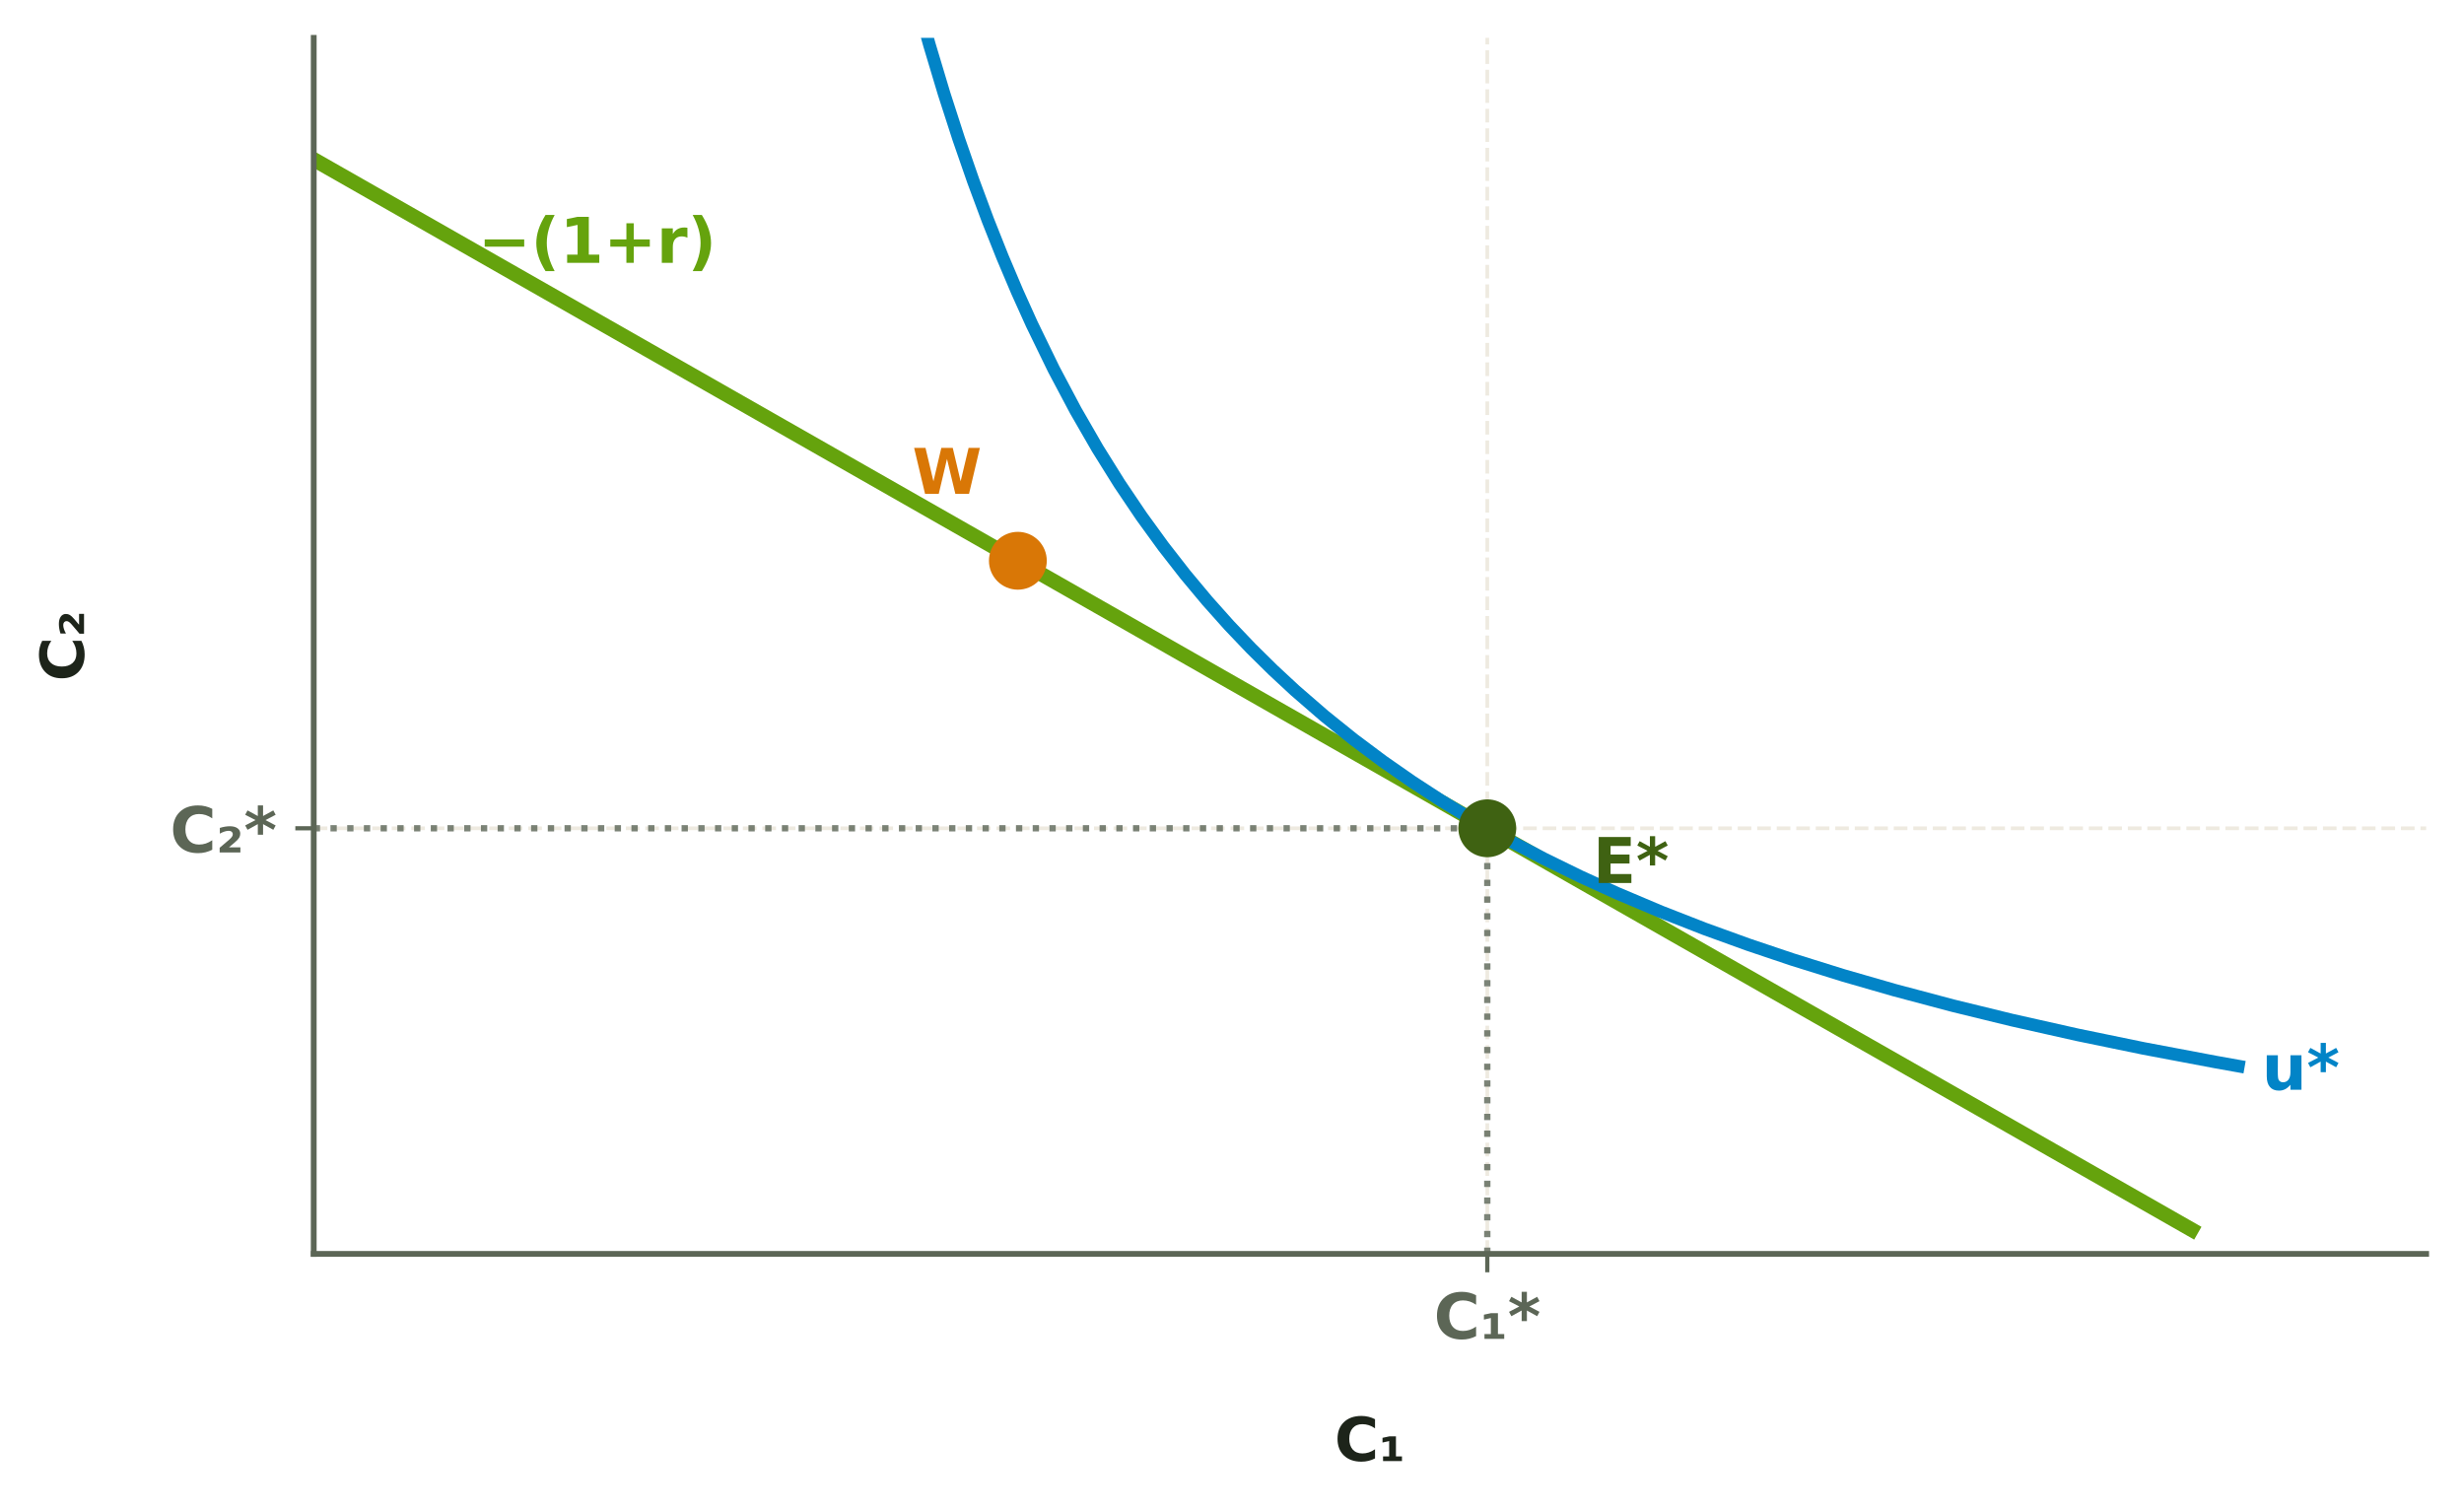
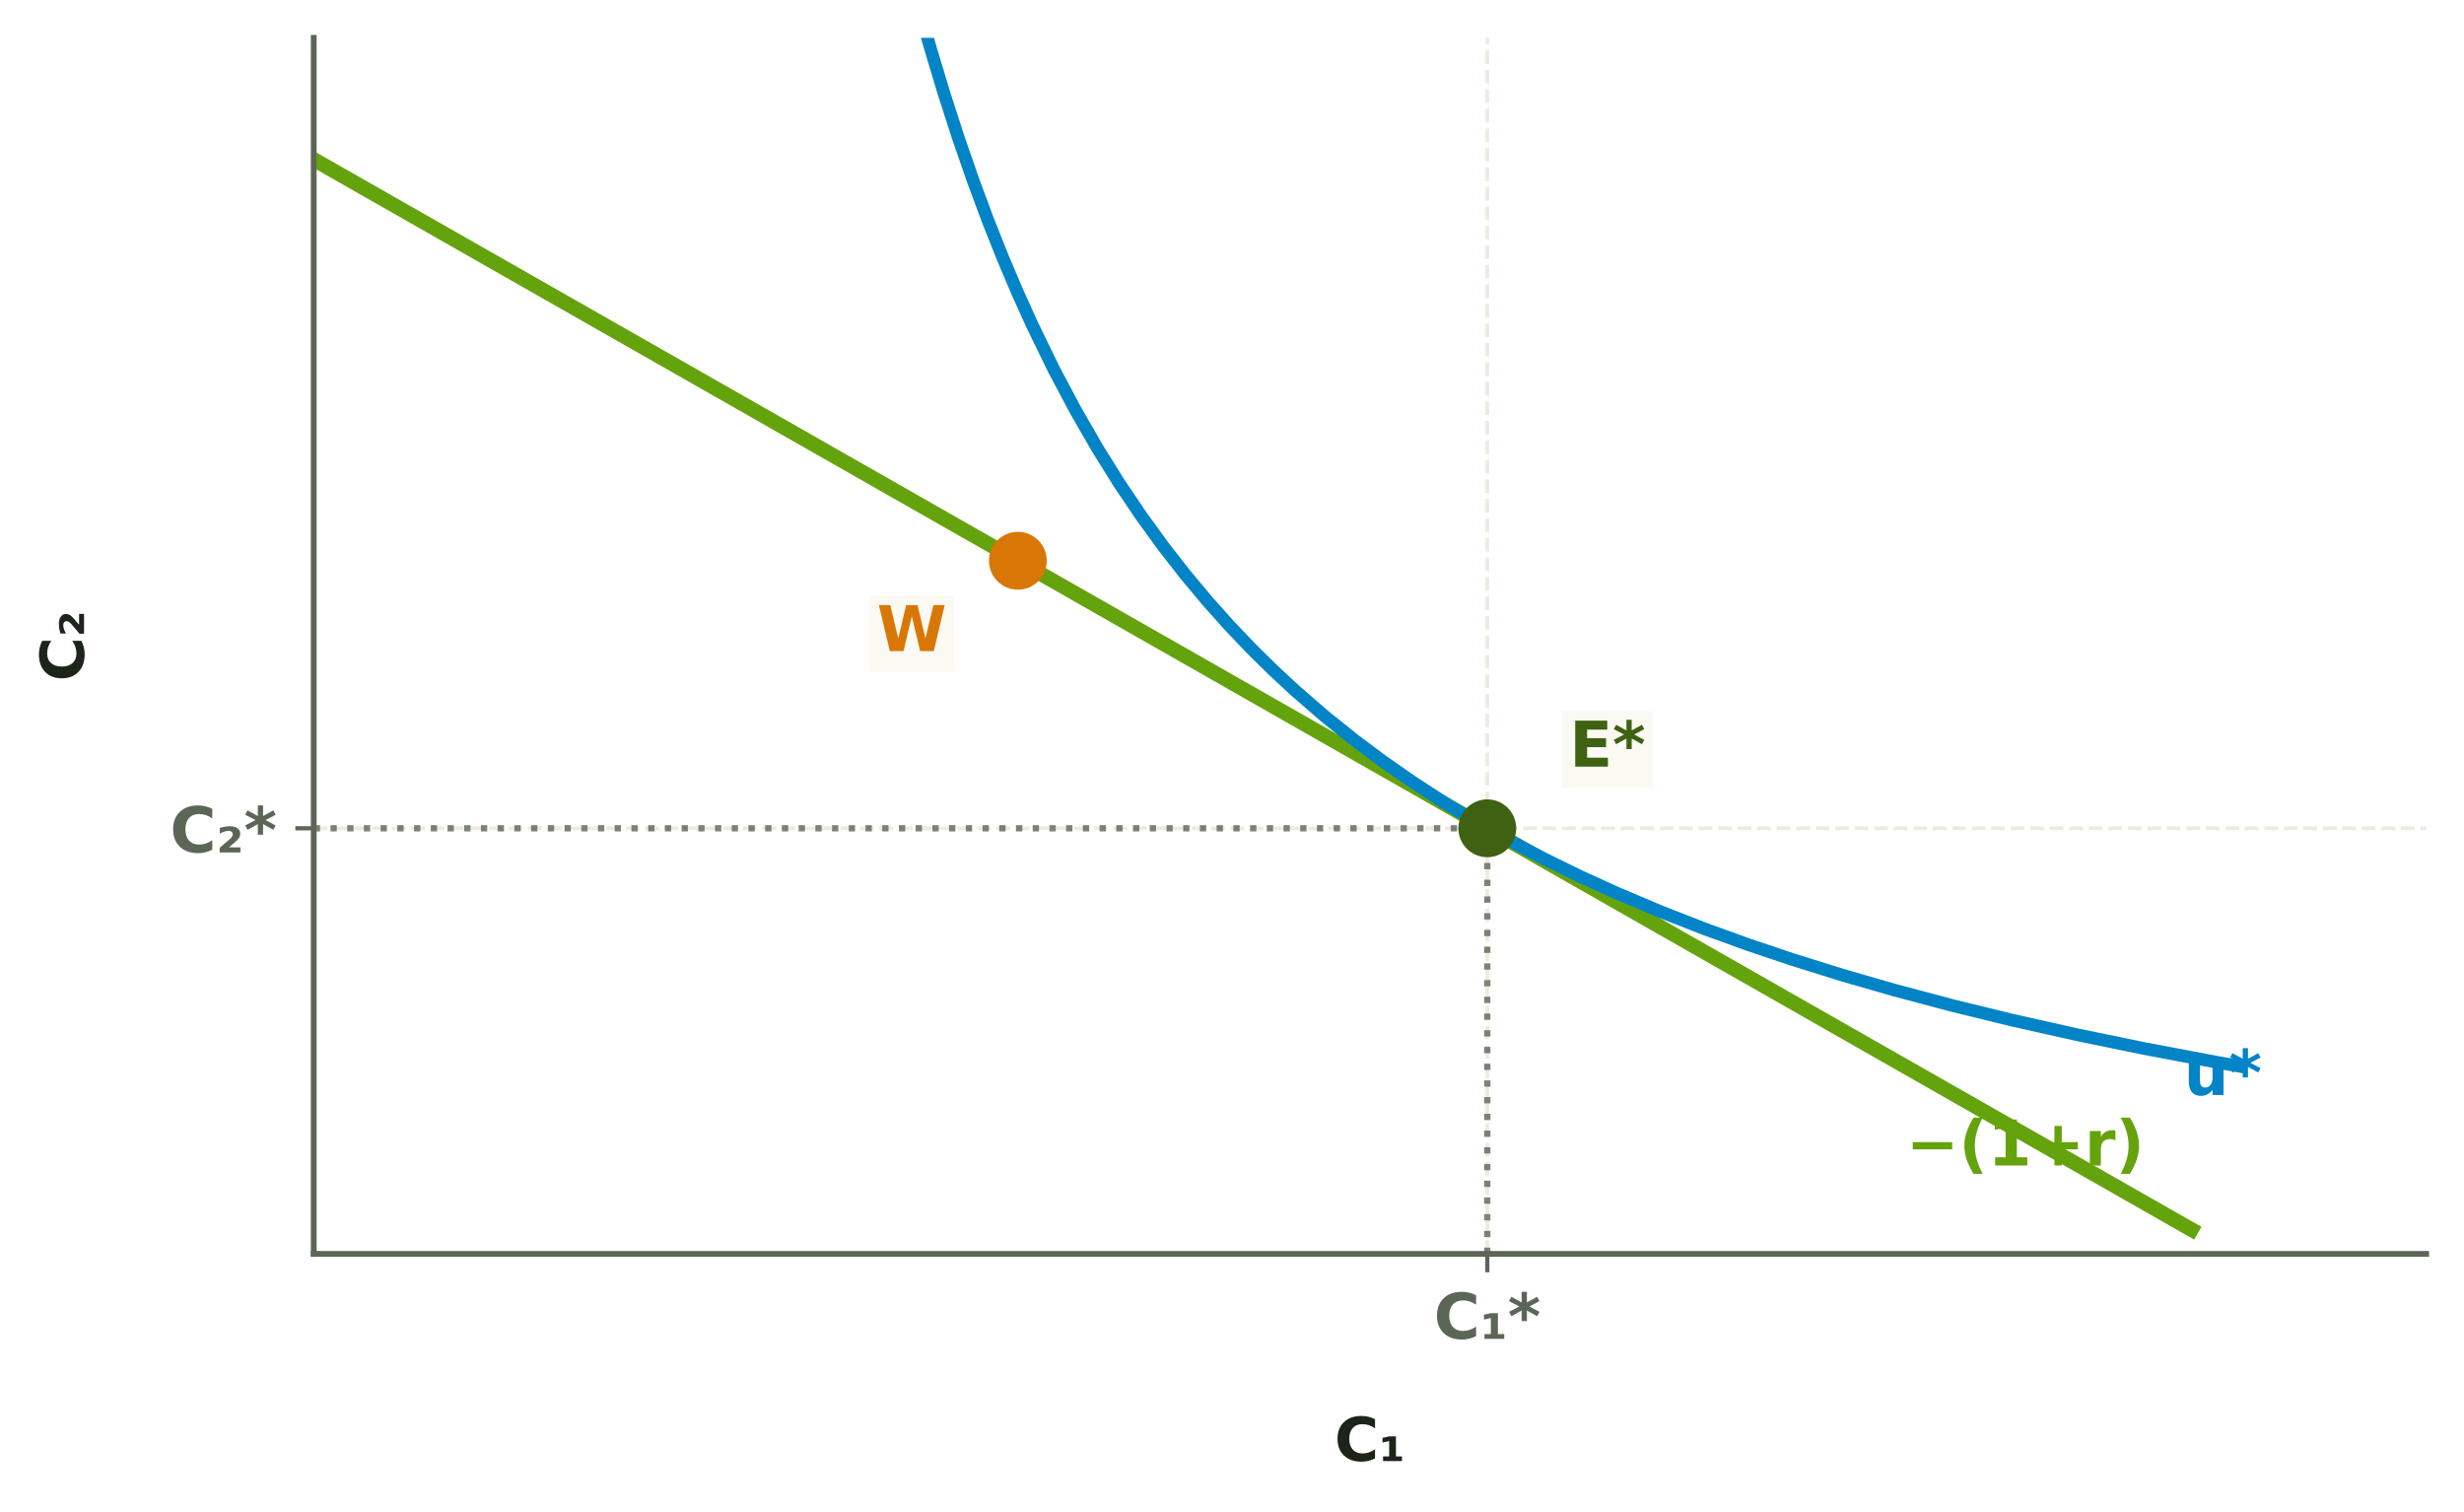
<svg xmlns="http://www.w3.org/2000/svg" xmlns:xlink="http://www.w3.org/1999/xlink" width="468.628pt" height="287.408pt" viewBox="0 0 468.628 287.408" version="1.1">
  <defs>
    <style type="text/css">*{stroke-linejoin: round; stroke-linecap: butt}</style>
  </defs>
  <g id="figure_1">
    <g id="patch_1">
      <path d="M 0 287.408  L 468.628 287.408  L 468.628 0  L 0 0  L 0 287.408  z " style="fill: none; opacity: 0" />
    </g>
    <g id="axes_1">
      <g id="patch_2">
        <path d="M 59.668 238.464  L 461.428 238.464  L 461.428 7.2  L 59.668 7.2  L 59.668 238.464  z " style="fill: none" />
      </g>
      <g id="matplotlib.axis_1">
        <g id="xtick_1">
          <g id="line2d_1">
            <path d="M 282.868 238.464  L 282.868 7.2  " clip-path="url(#pea78477b9a)" style="fill: none; stroke-dasharray: 2.59,1.12; stroke-dashoffset: 0; stroke: #e2dccb; stroke-opacity: 0.6; stroke-width: 0.7" />
          </g>
          <g id="line2d_2">
            <defs>
              <path id="m096bc9ec4f" d="M 0 0  L 0 3.5  " style="stroke: #5c6656; stroke-width: 0.8" />
            </defs>
            <g>
              <use xlink:href="#m096bc9ec4f" x="282.868" y="238.464" style="fill: #5c6656; stroke: #5c6656; stroke-width: 0.8" />
            </g>
          </g>
          <g id="text_1">
            <g style="fill: #5c6656" transform="translate(272.6989 254.5821) scale(0.12 -0.12)">
              <defs>
                <path id="DejaVuSans-Bold-43" d="M 4288 256  Q 3956 84 3597 -3  Q 3238 -91 2847 -91  Q 1681 -91 1000 561  Q 319 1213 319 2328  Q 319 3447 1000 4098  Q 1681 4750 2847 4750  Q 3238 4750 3597 4662  Q 3956 4575 4288 4403  L 4288 3438  Q 3953 3666 3628 3772  Q 3303 3878 2944 3878  Q 2300 3878 1931 3465  Q 1563 3053 1563 2328  Q 1563 1606 1931 1193  Q 2300 781 2944 781  Q 3303 781 3628 887  Q 3953 994 4288 1222  L 4288 256  z " transform="scale(0.015625)" />
                <path id="DejaVuSans-Bold-2081" d="M 441 466  L 1088 466  L 1088 2094  L 384 1932  L 384 2432  L 1100 2585  L 1806 2585  L 1806 466  L 2444 466  L 2444 -24  L 441 -24  L 441 466  z " transform="scale(0.015625)" />
                <path id="DejaVuSans-Bold-2a" d="M 3219 3803  L 2188 3263  L 3219 2719  L 2981 2278  L 1941 2853  L 1941 1778  L 1409 1778  L 1409 2853  L 366 2278  L 128 2719  L 1172 3263  L 128 3803  L 366 4244  L 1409 3675  L 1409 4750  L 1941 4750  L 1941 3675  L 2981 4244  L 3219 3803  z " transform="scale(0.015625)" />
              </defs>
              <use xlink:href="#DejaVuSans-Bold-43" />
              <use xlink:href="#DejaVuSans-Bold-2081" x="73.389" />
              <use xlink:href="#DejaVuSans-Bold-2a" x="117.188" />
            </g>
          </g>
        </g>
        <g id="text_2">
          <g style="fill: #1d241a" transform="translate(253.8097 277.816) scale(0.115 -0.115)">
            <use xlink:href="#DejaVuSans-Bold-43" />
            <use xlink:href="#DejaVuSans-Bold-2081" x="73.389" />
          </g>
        </g>
      </g>
      <g id="matplotlib.axis_2">
        <g id="ytick_1">
          <g id="line2d_3">
            <path d="M 59.668 157.522  L 461.428 157.522  " clip-path="url(#pea78477b9a)" style="fill: none; stroke-dasharray: 2.59,1.12; stroke-dashoffset: 0; stroke: #e2dccb; stroke-opacity: 0.6; stroke-width: 0.7" />
          </g>
          <g id="line2d_4">
            <defs>
              <path id="m035c01e7cd" d="M 0 0  L -3.5 0  " style="stroke: #5c6656; stroke-width: 0.8" />
            </defs>
            <g>
              <use xlink:href="#m035c01e7cd" x="59.668" y="157.522" style="fill: #5c6656; stroke: #5c6656; stroke-width: 0.8" />
            </g>
          </g>
          <g id="text_3">
            <g style="fill: #5c6656" transform="translate(32.32984 162.0807) scale(0.12 -0.12)">
              <defs>
                <path id="DejaVuSans-Bold-2082" d="M 1288 501  L 2444 501  L 2444 -24  L 341 -24  L 341 454  L 1319 1285  Q 1509 1451 1590 1576  Q 1672 1701 1672 1826  Q 1672 1982 1558 2079  Q 1444 2176 1259 2176  Q 1066 2176 844 2105  Q 622 2035 359 1888  L 359 2469  Q 631 2554 886 2596  Q 1141 2638 1375 2638  Q 1869 2638 2150 2436  Q 2431 2235 2431 1888  Q 2431 1663 2320 1474  Q 2209 1285 1894 1016  L 1288 501  z " transform="scale(0.015625)" />
              </defs>
              <use xlink:href="#DejaVuSans-Bold-43" />
              <use xlink:href="#DejaVuSans-Bold-2082" x="73.389" />
              <use xlink:href="#DejaVuSans-Bold-2a" x="117.188" />
            </g>
          </g>
        </g>
        <g id="text_4">
          <g style="fill: #1d241a" transform="translate(15.9382 129.5703) rotate(-90) scale(0.115 -0.115)">
            <use xlink:href="#DejaVuSans-Bold-43" />
            <use xlink:href="#DejaVuSans-Bold-2082" x="73.389" />
          </g>
        </g>
      </g>
      <g id="line2d_5">
        <path d="M 59.668 30.326  L 416.788 233.839  L 416.788 233.839  " clip-path="url(#pea78477b9a)" style="fill: none; stroke: #65a30d; stroke-width: 2.8; stroke-linecap: square" />
      </g>
      <g id="line2d_6">
        <path d="M 174.119 -1  L 176.764 8.51  L 179.545 17.781  L 182.327 26.391  L 185.109 34.409  L 187.89 41.892  L 190.672 48.894  L 193.453 55.458  L 196.235 61.625  L 200.407 70.207  L 204.58 78.074  L 208.752 85.313  L 212.924 91.996  L 217.097 98.184  L 221.269 103.931  L 225.442 109.282  L 229.614 114.276  L 233.786 118.949  L 237.959 123.33  L 242.131 127.445  L 246.304 131.319  L 251.867 136.143  L 257.43 140.617  L 262.993 144.777  L 268.556 148.655  L 274.119 152.279  L 279.683 155.673  L 286.637 159.625  L 293.591 163.286  L 300.545 166.688  L 307.498 169.856  L 315.843 173.384  L 324.188 176.644  L 332.533 179.665  L 340.878 182.473  L 350.613 185.509  L 360.349 188.314  L 371.475 191.269  L 382.601 193.988  L 395.119 196.799  L 407.636 199.377  L 421.544 202.003  L 425.716 202.747  L 425.716 202.747  " clip-path="url(#pea78477b9a)" style="fill: none; stroke: #0284c7; stroke-width: 2.4; stroke-linecap: square" />
      </g>
      <g id="line2d_7">
        <path d="M 282.868 238.464  L 282.868 157.522  " clip-path="url(#pea78477b9a)" style="fill: none; stroke-dasharray: 1.2,1.98; stroke-dashoffset: 0; stroke: #5c6656; stroke-opacity: 0.8; stroke-width: 1.2" />
      </g>
      <g id="line2d_8">
        <path d="M 59.668 157.522  L 282.868 157.522  " clip-path="url(#pea78477b9a)" style="fill: none; stroke-dasharray: 1.2,1.98; stroke-dashoffset: 0; stroke: #5c6656; stroke-opacity: 0.8; stroke-width: 1.2" />
      </g>
      <g id="patch_3">
        <path d="M 59.668 238.464  L 59.668 7.2  " style="fill: none; stroke: #5c6656; stroke-width: 1.1; stroke-linejoin: miter; stroke-linecap: square" />
      </g>
      <g id="patch_4">
        <path d="M 59.668 238.464  L 461.428 238.464  " style="fill: none; stroke: #5c6656; stroke-width: 1.1; stroke-linejoin: miter; stroke-linecap: square" />
      </g>
-       <g id="text_5">
-         <g style="fill: #65a30d" transform="translate(90.91597 49.98384) scale(0.12 -0.12)">
+       <g id="end-label">
+         <g style="fill: #65a30d" transform="translate(362.5131 221.6553) scale(0.12 -0.12)">
          <defs>
            <path id="DejaVuSans-Bold-2212" d="M 678 2375  L 4684 2375  L 4684 1638  L 678 1638  L 678 2375  z " transform="scale(0.015625)" />
            <path id="DejaVuSans-Bold-28" d="M 2413 -844  L 1484 -844  Q 1006 -72 778 623  Q 550 1319 550 2003  Q 550 2688 779 3389  Q 1009 4091 1484 4856  L 2413 4856  Q 2013 4116 1813 3408  Q 1613 2700 1613 2009  Q 1613 1319 1811 609  Q 2009 -100 2413 -844  z " transform="scale(0.015625)" />
            <path id="DejaVuSans-Bold-31" d="M 750 831  L 1813 831  L 1813 3847  L 722 3622  L 722 4441  L 1806 4666  L 2950 4666  L 2950 831  L 4013 831  L 4013 0  L 750 0  L 750 831  z " transform="scale(0.015625)" />
            <path id="DejaVuSans-Bold-2b" d="M 3053 4013  L 3053 2375  L 4684 2375  L 4684 1638  L 3053 1638  L 3053 0  L 2309 0  L 2309 1638  L 678 1638  L 678 2375  L 2309 2375  L 2309 4013  L 3053 4013  z " transform="scale(0.015625)" />
            <path id="DejaVuSans-Bold-72" d="M 3138 2547  Q 2991 2616 2845 2648  Q 2700 2681 2553 2681  Q 2122 2681 1889 2404  Q 1656 2128 1656 1613  L 1656 0  L 538 0  L 538 3500  L 1656 3500  L 1656 2925  Q 1872 3269 2151 3426  Q 2431 3584 2822 3584  Q 2878 3584 2943 3579  Q 3009 3575 3134 3559  L 3138 2547  z " transform="scale(0.015625)" />
            <path id="DejaVuSans-Bold-29" d="M 513 -844  Q 913 -100 1113 609  Q 1313 1319 1313 2009  Q 1313 2700 1113 3408  Q 913 4116 513 4856  L 1441 4856  Q 1916 4091 2145 3389  Q 2375 2688 2375 2003  Q 2375 1319 2147 623  Q 1919 -72 1441 -844  L 513 -844  z " transform="scale(0.015625)" />
          </defs>
          <use xlink:href="#DejaVuSans-Bold-2212" />
          <use xlink:href="#DejaVuSans-Bold-28" x="83.789" />
          <use xlink:href="#DejaVuSans-Bold-31" x="129.492" />
          <use xlink:href="#DejaVuSans-Bold-2b" x="199.072" />
          <use xlink:href="#DejaVuSans-Bold-72" x="282.861" />
          <use xlink:href="#DejaVuSans-Bold-29" x="332.178" />
        </g>
      </g>
-       <g id="text_6">
-         <g style="fill: #0284c7" transform="translate(430.18 207.2434) scale(0.12 -0.12)">
+       <g id="end-label">
+         <g style="fill: #0284c7" transform="translate(415.3618 208.242) scale(0.12 -0.12)">
          <defs>
            <path id="DejaVuSans-Bold-75" d="M 500 1363  L 500 3500  L 1625 3500  L 1625 3150  Q 1625 2866 1622 2436  Q 1619 2006 1619 1863  Q 1619 1441 1641 1255  Q 1663 1069 1716 984  Q 1784 875 1895 815  Q 2006 756 2150 756  Q 2500 756 2700 1025  Q 2900 1294 2900 1772  L 2900 3500  L 4019 3500  L 4019 0  L 2900 0  L 2900 506  Q 2647 200 2364 54  Q 2081 -91 1741 -91  Q 1134 -91 817 281  Q 500 653 500 1363  z " transform="scale(0.015625)" />
          </defs>
          <use xlink:href="#DejaVuSans-Bold-75" />
          <use xlink:href="#DejaVuSans-Bold-2a" x="71.191" />
        </g>
      </g>
-       <g id="text_7">
-         <g style="fill: #d97706" transform="translate(173.5 93.924) scale(0.12 -0.12)">
+       <g id="text_5">
+         <g id="patch_5">
+           <path d="M 165.364 127.766  L 181.48 127.766  L 181.48 113.272  L 165.364 113.272  z " style="fill: #faf8f1; opacity: 0.9" />
+         </g>
+         <g style="fill: #d97706" transform="translate(166.804 123.8306) scale(0.12 -0.12)">
          <defs>
            <path id="DejaVuSans-Bold-57" d="M 191 4666  L 1344 4666  L 2150 1275  L 2950 4666  L 4109 4666  L 4909 1275  L 5716 4666  L 6859 4666  L 5759 0  L 4372 0  L 3525 3547  L 2688 0  L 1300 0  L 191 4666  z " transform="scale(0.015625)" />
          </defs>
          <use xlink:href="#DejaVuSans-Bold-57" />
        </g>
      </g>
-       <g id="text_8">
-         <g style="fill: #3f6212" transform="translate(302.956 167.9285) scale(0.12 -0.12)">
+       <g id="text_6">
+         <g id="patch_6">
+           <path d="M 297.052 149.736  L 314.405 149.736  L 314.405 135.243  L 297.052 135.243  z " style="fill: #faf8f1; opacity: 0.9" />
+         </g>
+         <g style="fill: #3f6212" transform="translate(298.492 145.8007) scale(0.12 -0.12)">
          <defs>
            <path id="DejaVuSans-Bold-45" d="M 588 4666  L 3834 4666  L 3834 3756  L 1791 3756  L 1791 2888  L 3713 2888  L 3713 1978  L 1791 1978  L 1791 909  L 3903 909  L 3903 0  L 588 0  L 588 4666  z " transform="scale(0.015625)" />
          </defs>
          <use xlink:href="#DejaVuSans-Bold-45" />
          <use xlink:href="#DejaVuSans-Bold-2a" x="68.311" />
        </g>
      </g>
      <g id="line2d_9">
        <defs>
          <path id="m1038f51830" d="M 0 5  C 1.326 5 2.598 4.473 3.536 3.536  C 4.473 2.598 5 1.326 5 0  C 5 -1.326 4.473 -2.598 3.536 -3.536  C 2.598 -4.473 1.326 -5 0 -5  C -1.326 -5 -2.598 -4.473 -3.536 -3.536  C -4.473 -2.598 -5 -1.326 -5 0  C -5 1.326 -4.473 2.598 -3.536 3.536  C -2.598 4.473 -1.326 5 0 5  z " style="stroke: #d97706" />
        </defs>
        <g clip-path="url(#pea78477b9a)">
          <use xlink:href="#m1038f51830" x="193.588" y="106.644" style="fill: #d97706; stroke: #d97706" />
        </g>
      </g>
      <g id="line2d_10">
        <defs>
          <path id="me2c91f65c1" d="M 0 5  C 1.326 5 2.598 4.473 3.536 3.536  C 4.473 2.598 5 1.326 5 0  C 5 -1.326 4.473 -2.598 3.536 -3.536  C 2.598 -4.473 1.326 -5 0 -5  C -1.326 -5 -2.598 -4.473 -3.536 -3.536  C -4.473 -2.598 -5 -1.326 -5 0  C -5 1.326 -4.473 2.598 -3.536 3.536  C -2.598 4.473 -1.326 5 0 5  z " style="stroke: #3f6212" />
        </defs>
        <g clip-path="url(#pea78477b9a)">
          <use xlink:href="#me2c91f65c1" x="282.868" y="157.522" style="fill: #3f6212; stroke: #3f6212" />
        </g>
      </g>
    </g>
  </g>
  <defs>
    <clipPath id="pea78477b9a">
      <rect x="59.668" y="7.2" width="401.76" height="231.264" />
    </clipPath>
  </defs>
</svg>
